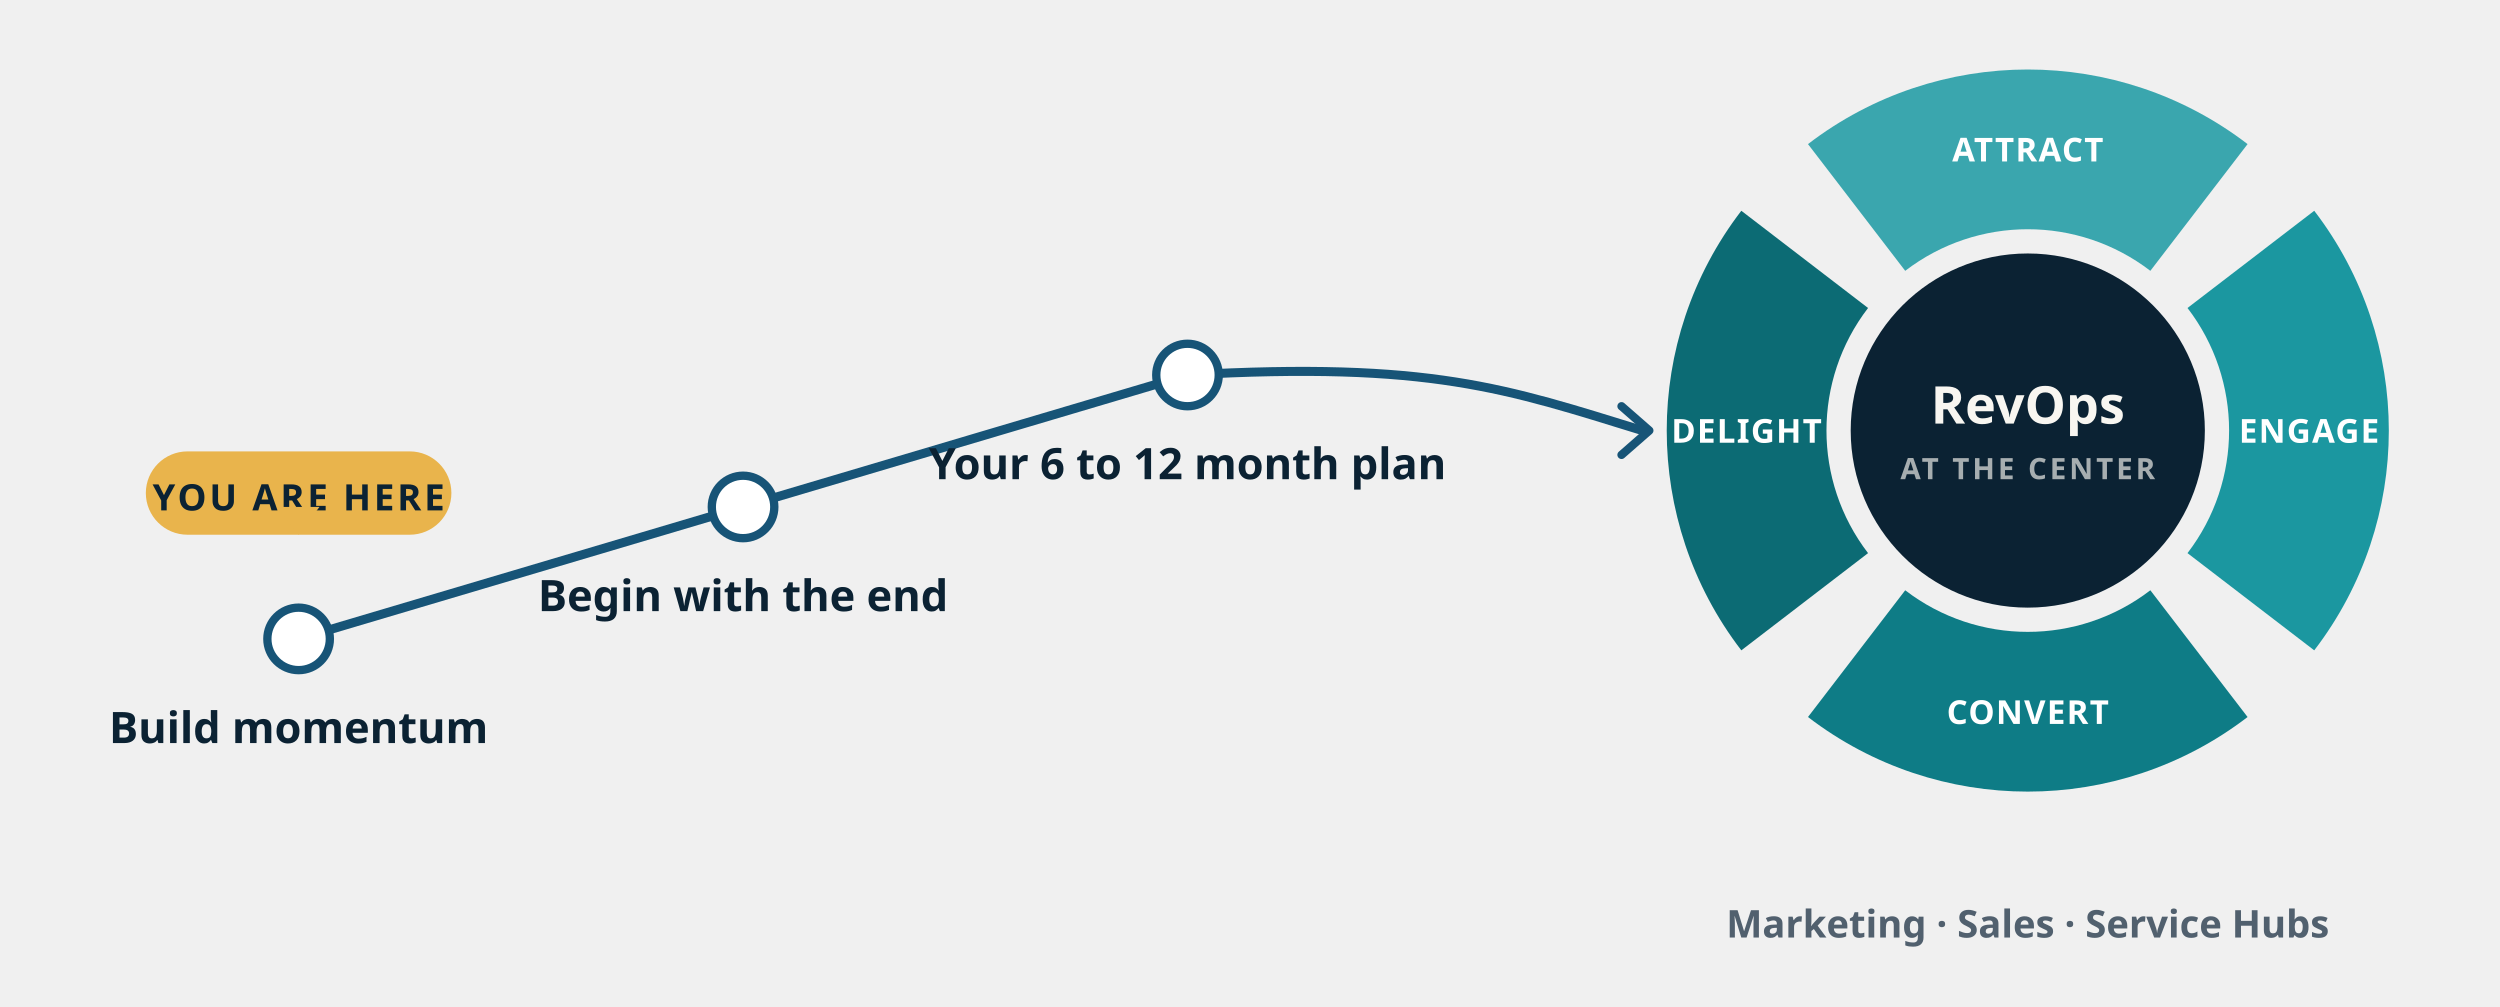
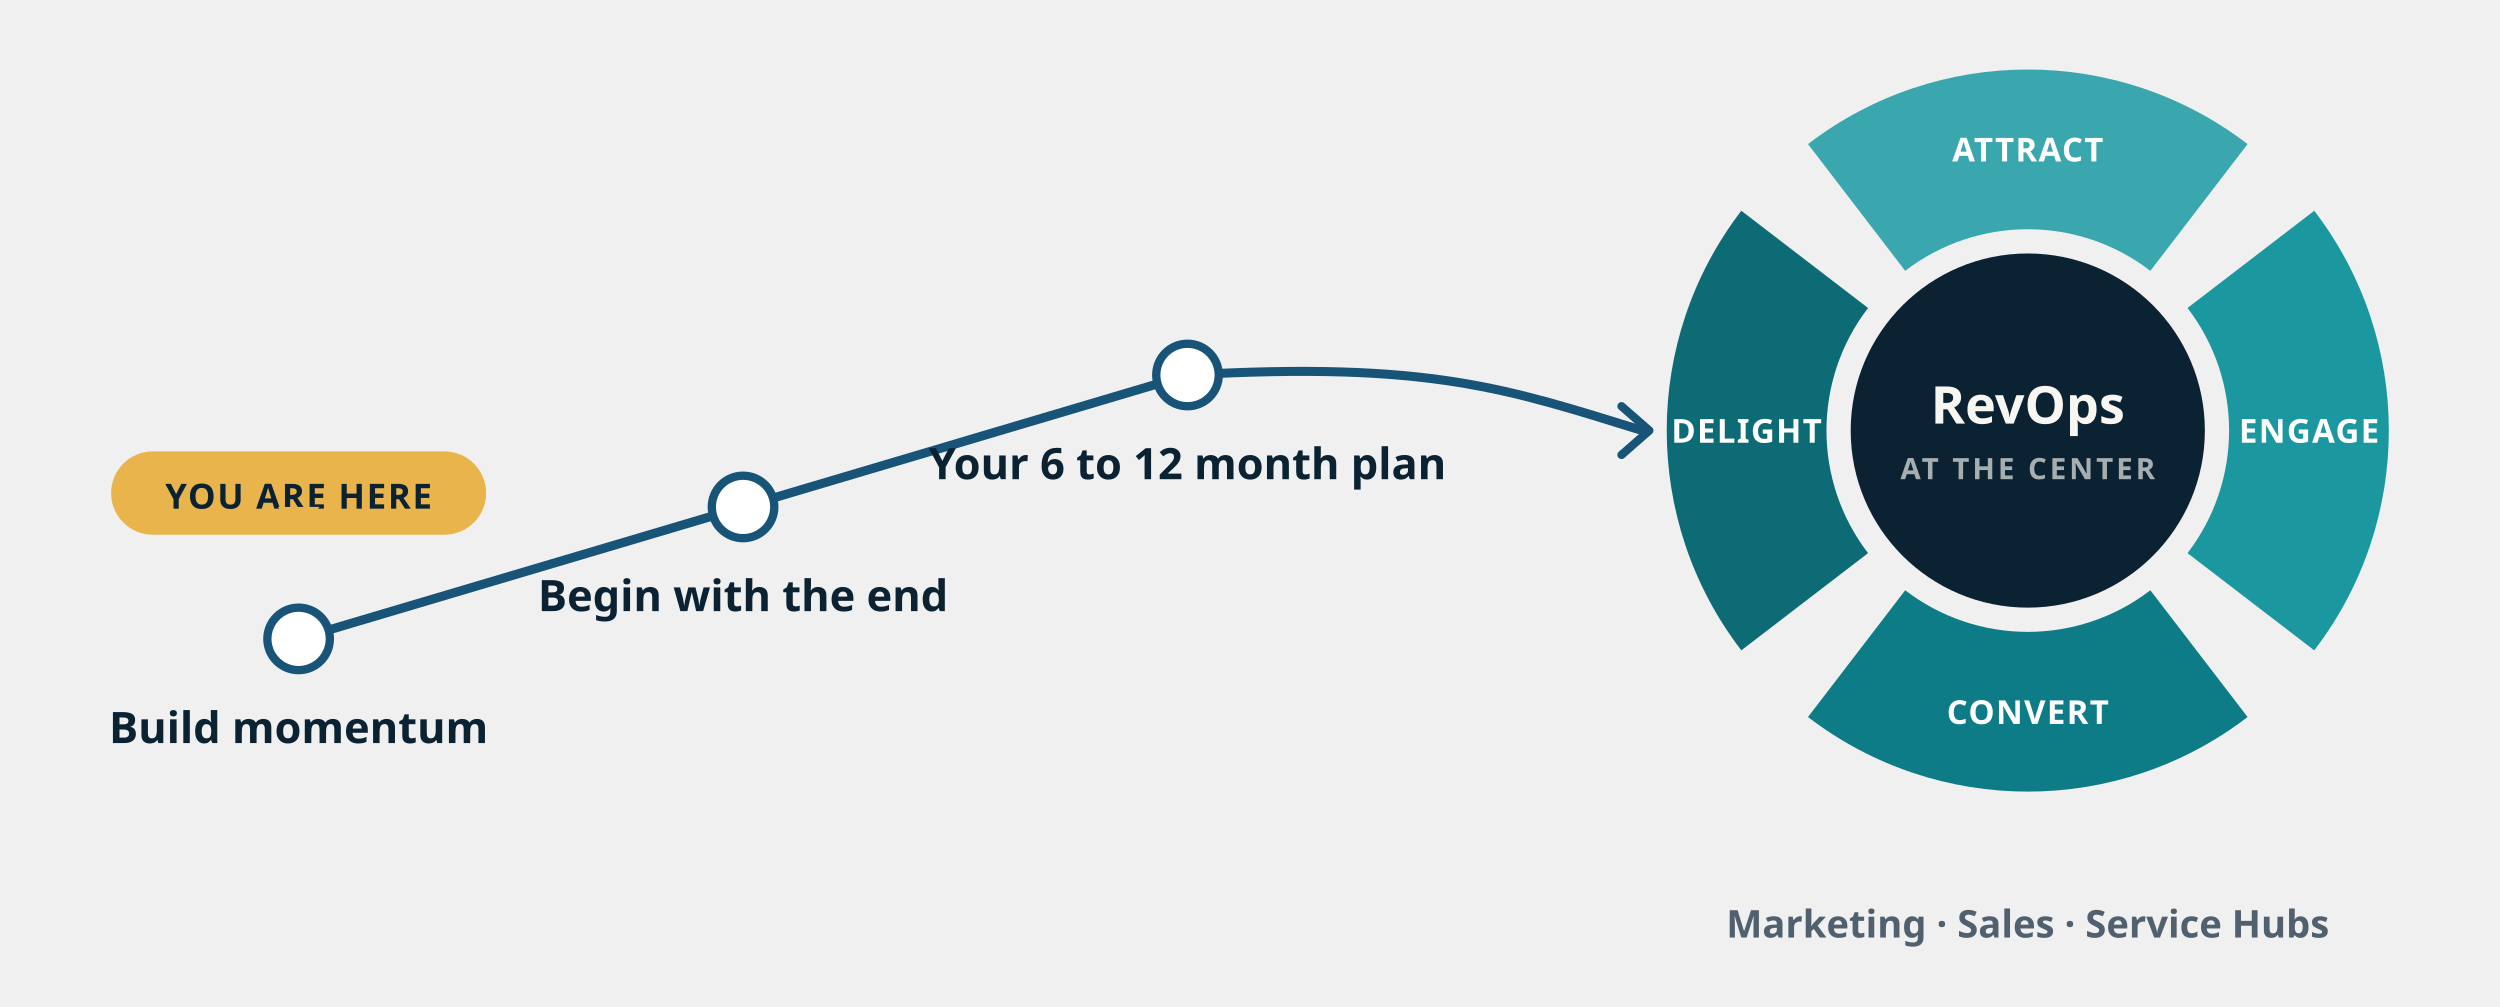
<svg xmlns="http://www.w3.org/2000/svg" viewBox="0 78 720 290" role="img" aria-label="The Grow Better Blueprint: a journey from first build into the Attract, Engage, Convert, Delight flywheel with RevOps at the center">
  <path d="M86 262 L214 224 L342 186 C 412 182 434 190 473 202" fill="none" stroke="#175477" stroke-width="2.6" stroke-linecap="round" stroke-linejoin="round" />
  <path d="M467 195 l8 7 -8 7" fill="none" stroke="#175477" stroke-width="2.4" stroke-linecap="round" stroke-linejoin="round" />
  <circle cx="86" cy="262" r="9" fill="#fff" stroke="#175477" stroke-width="2.4" />
  <text x="86" y="292" text-anchor="middle" font-family="Archivo,sans-serif" font-size="12.5" font-weight="600" fill="#0B2233">Build momentum</text>
  <circle cx="214" cy="224" r="9" fill="#fff" stroke="#175477" stroke-width="2.4" />
  <text x="214" y="254" text-anchor="middle" font-family="Archivo,sans-serif" font-size="12.5" font-weight="600" fill="#0B2233">Begin with the end</text>
  <circle cx="342" cy="186" r="9" fill="#fff" stroke="#175477" stroke-width="2.4" />
  <text x="342" y="216" text-anchor="middle" font-family="Archivo,sans-serif" font-size="12.5" font-weight="600" fill="#0B2233">Your 6 to 12 month plan</text>
-   <rect x="42" y="208" width="88" height="24" rx="12" fill="#E9B44C" />
-   <text x="86" y="225" text-anchor="middle" font-family="Archivo,sans-serif" font-size="10.5" font-weight="700" letter-spacing="0.08em" fill="#0B2233">YOU ARE HERE</text>
+   <rect x="32" y="208" width="108" height="24" rx="12" fill="#E9B44C" />
+   <text x="86" y="224.5" text-anchor="middle" font-family="Archivo,sans-serif" font-size="10" font-weight="700" letter-spacing="0.05em" fill="#0B2233">YOU ARE HERE</text>
  <path d="M86 232 l-6 -8 12 0 z" fill="#E9B44C" />
  <path d="M520.7 119.5 A104 104 0 0 1 647.3 119.5 L619.3 156.0 A58 58 0 0 0 548.7 156.0 Z" fill="#3AA6AE" />
  <text x="584.0" y="124.5" text-anchor="middle" font-family="Archivo,sans-serif" font-size="9.5" font-weight="700" letter-spacing="0.04em" fill="#fff">ATTRACT</text>
  <path d="M666.5 138.7 A104 104 0 0 1 666.5 265.3 L630.0 237.3 A58 58 0 0 0 630.0 166.7 Z" fill="#1B97A0" />
  <text x="665.0" y="205.5" text-anchor="middle" font-family="Archivo,sans-serif" font-size="9.5" font-weight="700" letter-spacing="0.04em" fill="#fff">ENGAGE</text>
  <path d="M647.3 284.5 A104 104 0 0 1 520.7 284.5 L548.7 248.0 A58 58 0 0 0 619.3 248.0 Z" fill="#0E7C86" />
  <text x="584.0" y="286.5" text-anchor="middle" font-family="Archivo,sans-serif" font-size="9.5" font-weight="700" letter-spacing="0.04em" fill="#fff">CONVERT</text>
  <path d="M501.5 265.3 A104 104 0 0 1 501.5 138.7 L538.0 166.7 A58 58 0 0 0 538.0 237.3 Z" fill="#0C6B74" />
  <text x="503.0" y="205.5" text-anchor="middle" font-family="Archivo,sans-serif" font-size="9.5" font-weight="700" letter-spacing="0.04em" fill="#fff">DELIGHT</text>
  <circle cx="584" cy="202" r="51" fill="#0B2233" />
  <text x="584" y="200" text-anchor="middle" font-family="Archivo,sans-serif" font-size="15" font-weight="700" fill="#F8F6F1">RevOps</text>
  <text x="584" y="216" text-anchor="middle" font-family="Archivo,sans-serif" font-size="8.5" font-weight="600" letter-spacing="0.1em" fill="#F8F6F1" opacity="0.66">AT THE CENTER</text>
  <text x="584" y="348" text-anchor="middle" font-family="Archivo,sans-serif" font-size="11" font-weight="600" fill="#51606E">Marketing · Sales · Service Hubs</text>
</svg>
